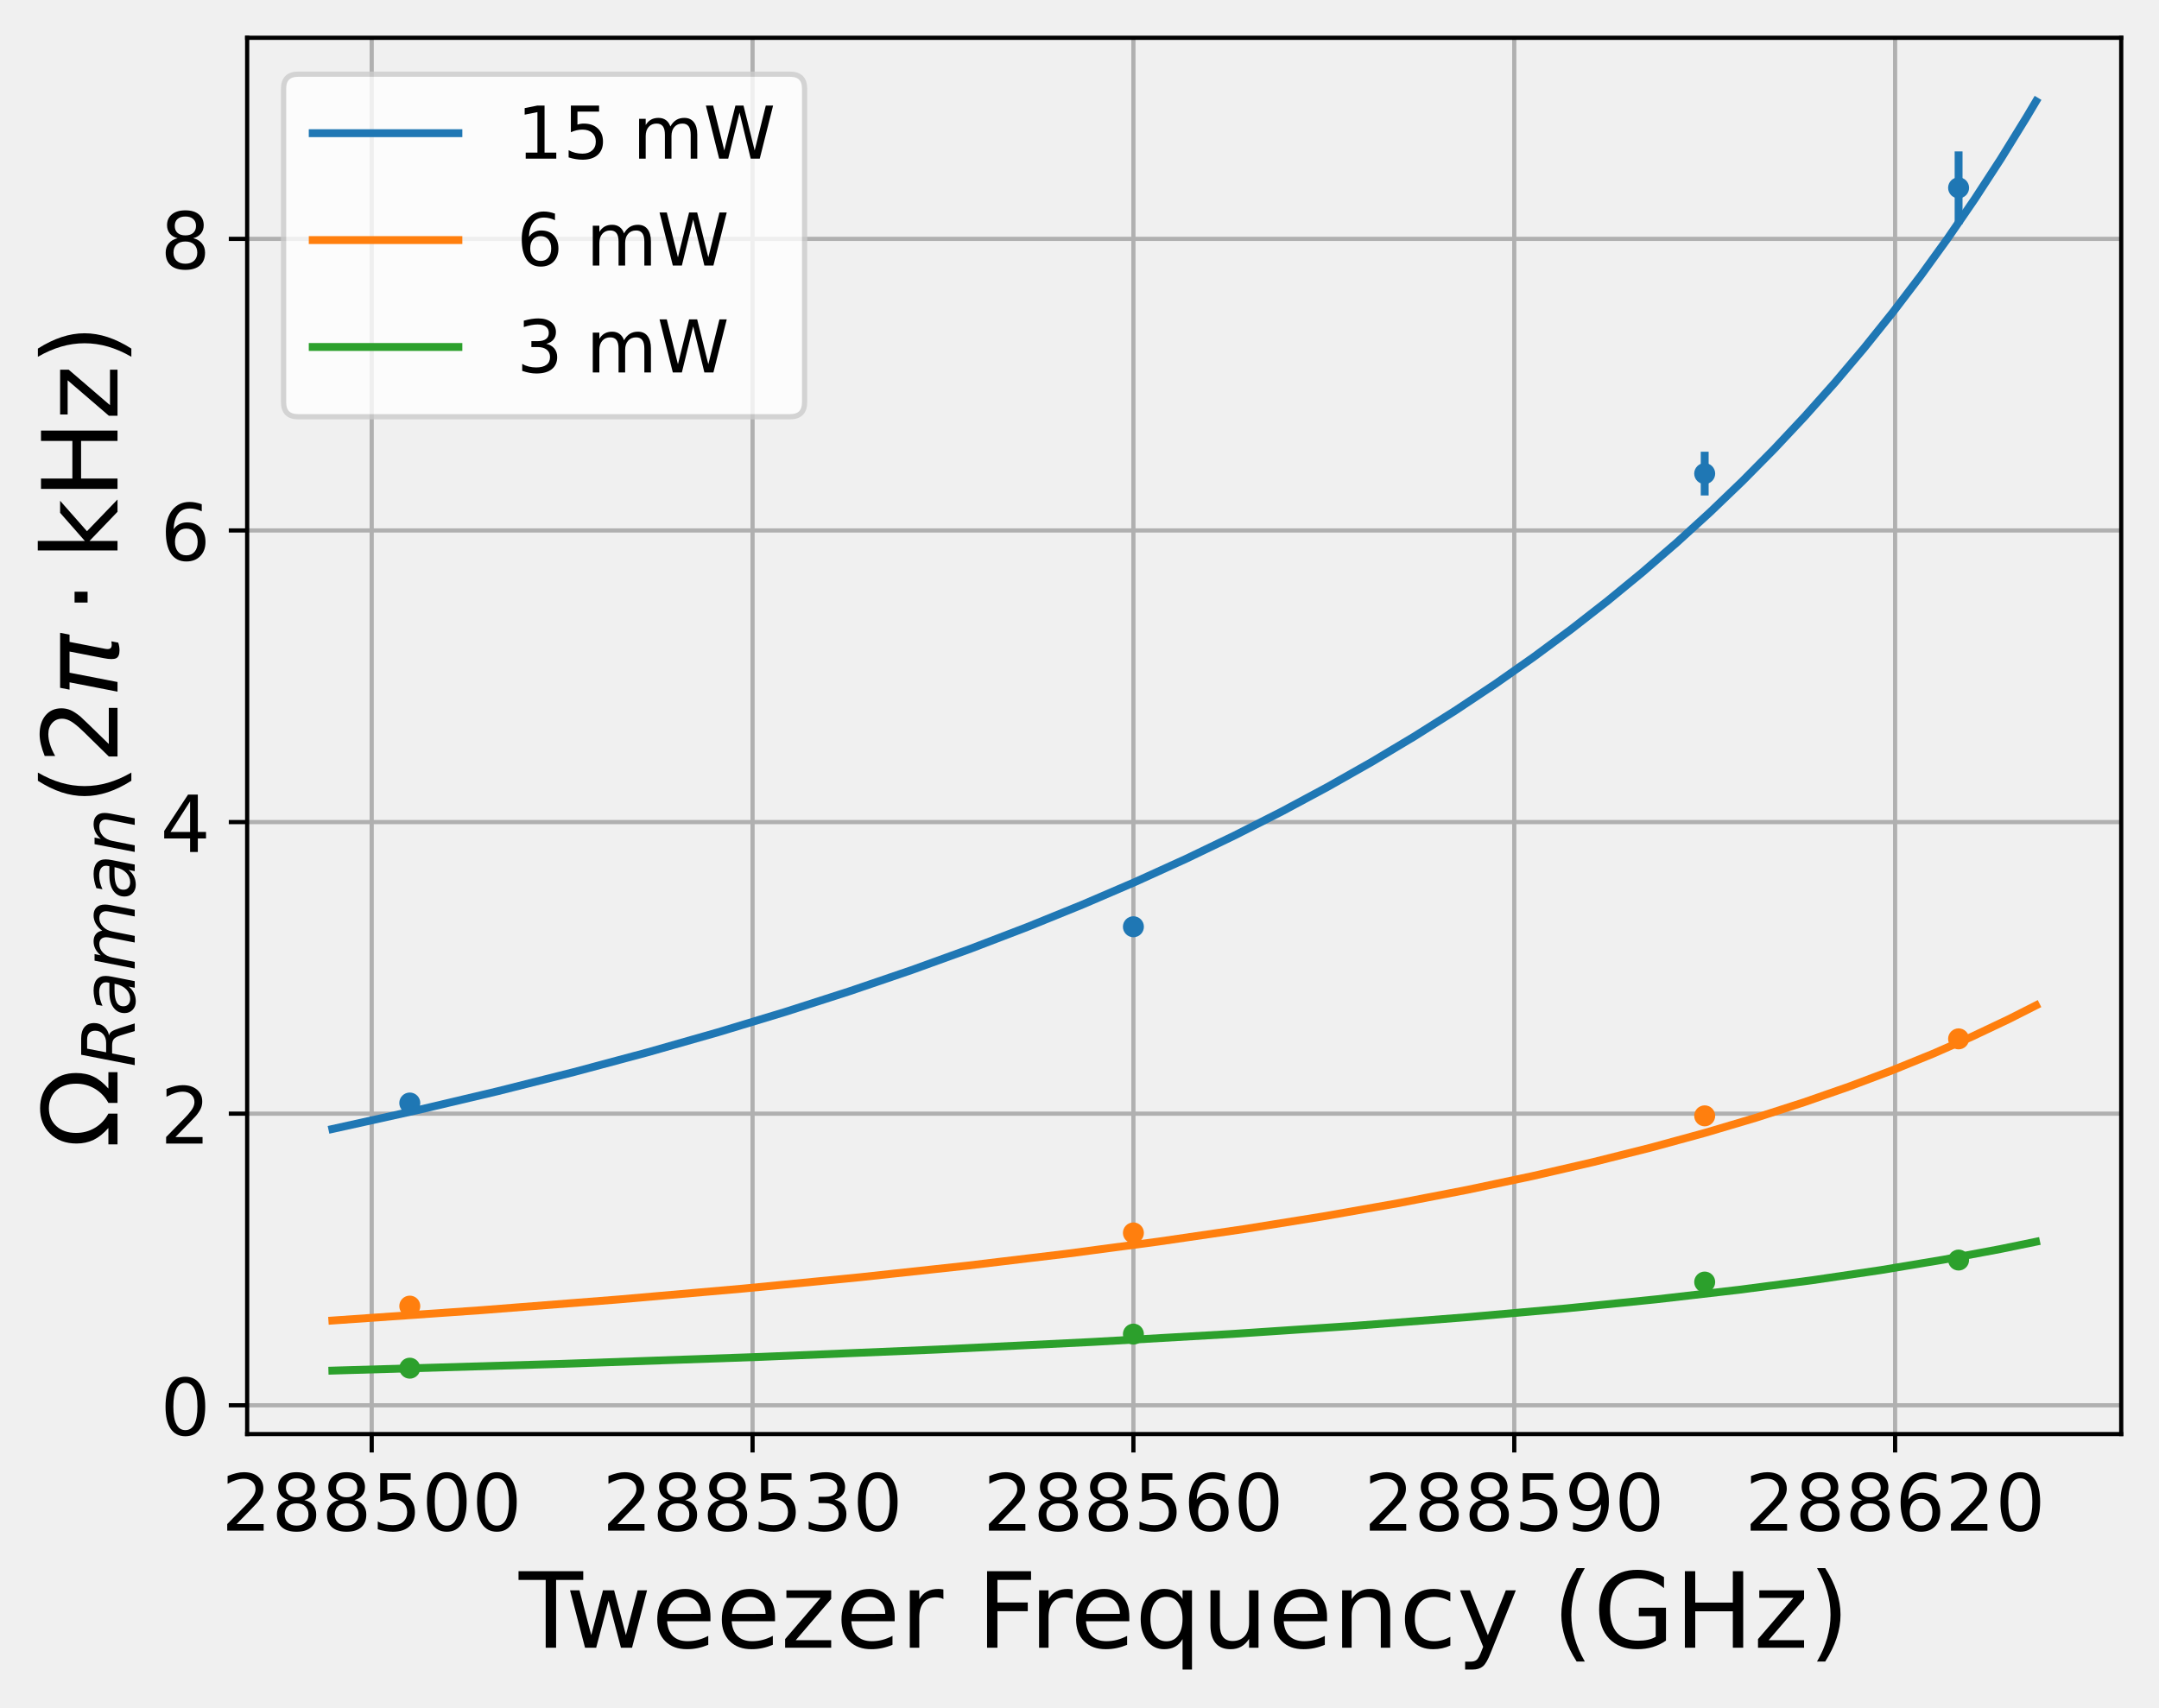
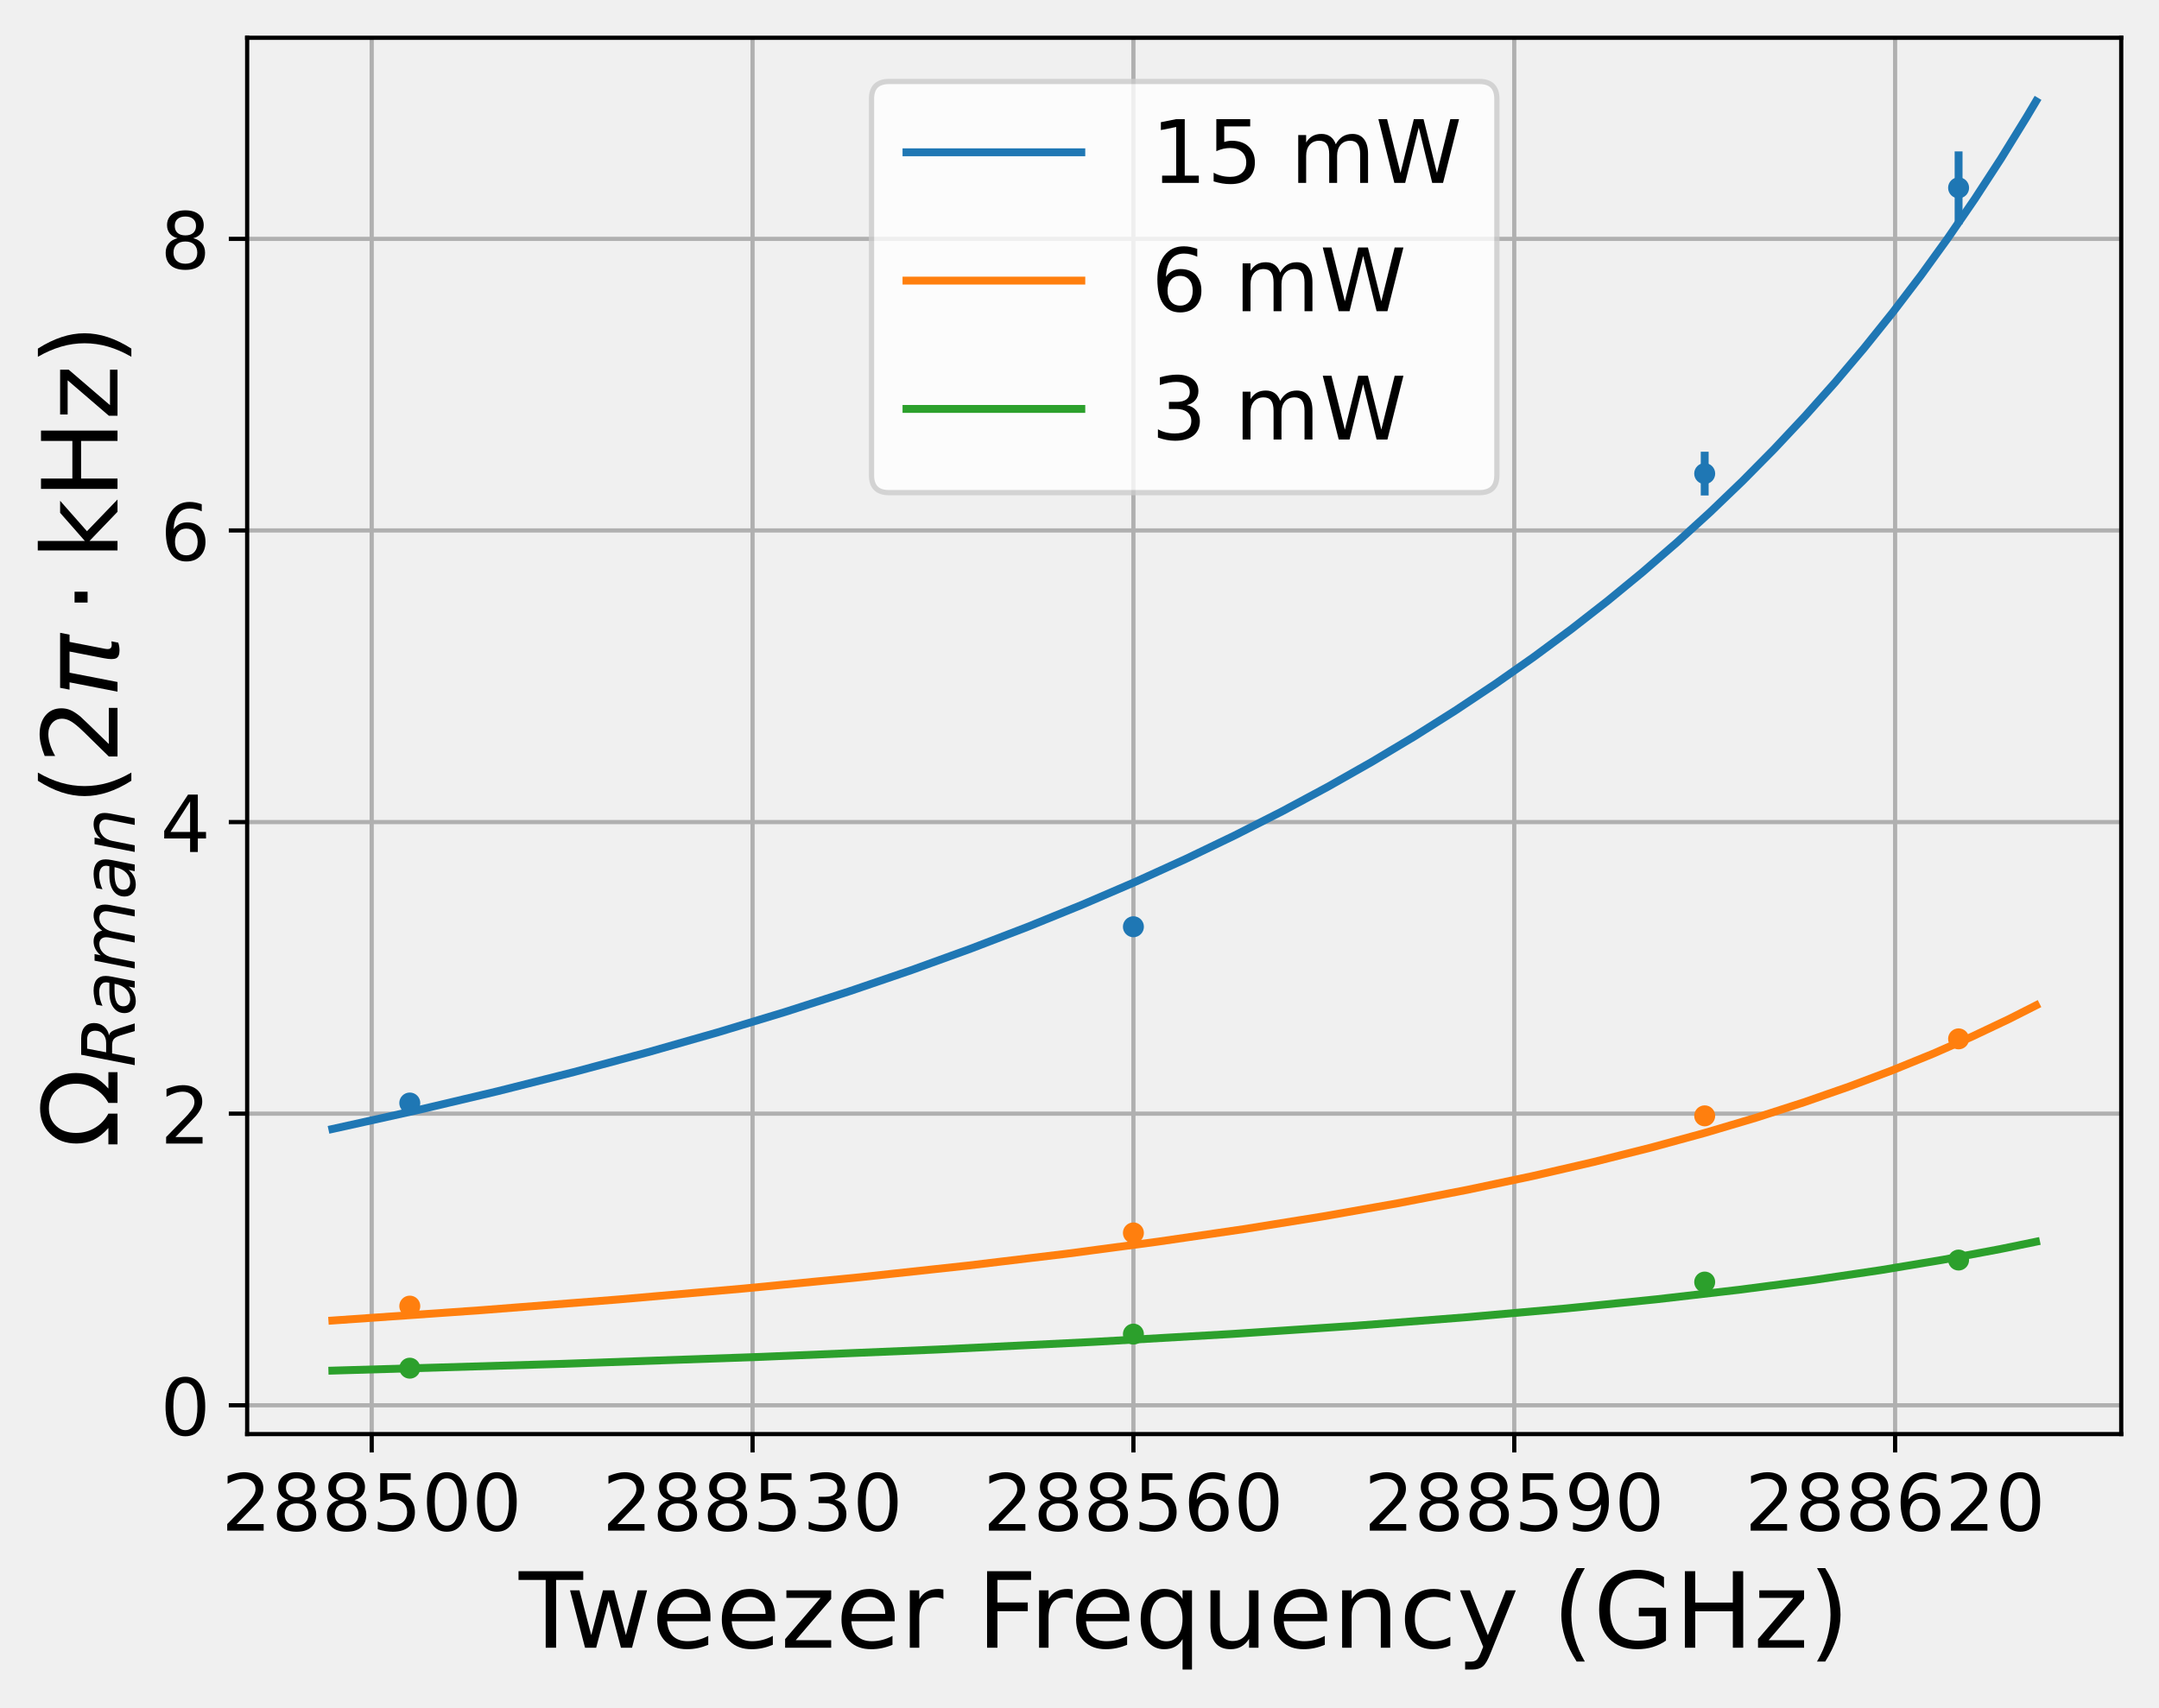
<svg xmlns="http://www.w3.org/2000/svg" xmlns:xlink="http://www.w3.org/1999/xlink" height="325.385pt" version="1.1" viewBox="0 0 411.42 325.385" width="411.42pt">
  <defs>
    <style type="text/css">*{stroke-linecap:butt;stroke-linejoin:round;}</style>
  </defs>
  <g id="figure_1">
    <g id="patch_1">
      <path d="M 0 325.385  L 411.42 325.385  L 411.42 0  L 0 0  z " style="fill:none;" />
    </g>
    <g id="axes_1">
      <g id="patch_2">
        <path d="M 47.1 273.312  L 404.22 273.312  L 404.22 7.2  L 47.1 7.2  z " style="fill:none;" />
      </g>
      <g id="matplotlib.axis_1">
        <g id="xtick_1">
          <g id="line2d_1">
            <path clip-path="url(#p3d3fa69e1e)" d="M 70.832 273.312  L 70.832 7.2  " style="fill:none;stroke:#b0b0b0;stroke-linecap:square;stroke-width:0.8;" />
          </g>
          <g id="line2d_2">
            <defs>
              <path d="M 0 0  L 0 3.5  " id="m005f0a59be" style="stroke:#000000;stroke-width:0.8;" />
            </defs>
            <g>
              <use style="stroke:#000000;stroke-width:0.8;" x="70.832" xlink:href="#m005f0a59be" y="273.312" />
            </g>
          </g>
          <g id="text_1">
            <g transform="translate(42.20095 291.7097)scale(0.15 -0.15)">
              <defs>
                <path d="M 19.188 8.297  L 53.609 8.297  L 53.609 0  L 7.328 0  L 7.328 8.297  Q 12.938 14.109 22.625 23.891  Q 32.328 33.688 34.812 36.531  Q 39.547 41.844 41.422 45.531  Q 43.312 49.219 43.312 52.781  Q 43.312 58.594 39.234 62.25  Q 35.156 65.922 28.609 65.922  Q 23.969 65.922 18.812 64.312  Q 13.672 62.703 7.812 59.422  L 7.812 69.391  Q 13.766 71.781 18.938 73  Q 24.125 74.219 28.422 74.219  Q 39.75 74.219 46.484 68.547  Q 53.219 62.891 53.219 53.422  Q 53.219 48.922 51.531 44.891  Q 49.859 40.875 45.406 35.406  Q 44.188 33.984 37.641 27.219  Q 31.109 20.453 19.188 8.297  z " id="DejaVuSans-50" />
                <path d="M 31.781 34.625  Q 24.75 34.625 20.719 30.859  Q 16.703 27.094 16.703 20.516  Q 16.703 13.922 20.719 10.156  Q 24.75 6.391 31.781 6.391  Q 38.812 6.391 42.859 10.172  Q 46.922 13.969 46.922 20.516  Q 46.922 27.094 42.891 30.859  Q 38.875 34.625 31.781 34.625  z M 21.922 38.812  Q 15.578 40.375 12.031 44.719  Q 8.5 49.078 8.5 55.328  Q 8.5 64.062 14.719 69.141  Q 20.953 74.219 31.781 74.219  Q 42.672 74.219 48.875 69.141  Q 55.078 64.062 55.078 55.328  Q 55.078 49.078 51.531 44.719  Q 48 40.375 41.703 38.812  Q 48.828 37.156 52.797 32.312  Q 56.781 27.484 56.781 20.516  Q 56.781 9.906 50.312 4.234  Q 43.844 -1.422 31.781 -1.422  Q 19.734 -1.422 13.25 4.234  Q 6.781 9.906 6.781 20.516  Q 6.781 27.484 10.781 32.312  Q 14.797 37.156 21.922 38.812  z M 18.312 54.391  Q 18.312 48.734 21.844 45.562  Q 25.391 42.391 31.781 42.391  Q 38.141 42.391 41.719 45.562  Q 45.312 48.734 45.312 54.391  Q 45.312 60.062 41.719 63.234  Q 38.141 66.406 31.781 66.406  Q 25.391 66.406 21.844 63.234  Q 18.312 60.062 18.312 54.391  z " id="DejaVuSans-56" />
                <path d="M 10.797 72.906  L 49.516 72.906  L 49.516 64.594  L 19.828 64.594  L 19.828 46.734  Q 21.969 47.469 24.109 47.828  Q 26.266 48.188 28.422 48.188  Q 40.625 48.188 47.75 41.5  Q 54.891 34.812 54.891 23.391  Q 54.891 11.625 47.562 5.094  Q 40.234 -1.422 26.906 -1.422  Q 22.312 -1.422 17.547 -0.641  Q 12.797 0.141 7.719 1.703  L 7.719 11.625  Q 12.109 9.234 16.797 8.062  Q 21.484 6.891 26.703 6.891  Q 35.156 6.891 40.078 11.328  Q 45.016 15.766 45.016 23.391  Q 45.016 31 40.078 35.438  Q 35.156 39.891 26.703 39.891  Q 22.75 39.891 18.812 39.016  Q 14.891 38.141 10.797 36.281  z " id="DejaVuSans-53" />
                <path d="M 31.781 66.406  Q 24.172 66.406 20.328 58.906  Q 16.5 51.422 16.5 36.375  Q 16.5 21.391 20.328 13.891  Q 24.172 6.391 31.781 6.391  Q 39.453 6.391 43.281 13.891  Q 47.125 21.391 47.125 36.375  Q 47.125 51.422 43.281 58.906  Q 39.453 66.406 31.781 66.406  z M 31.781 74.219  Q 44.047 74.219 50.516 64.516  Q 56.984 54.828 56.984 36.375  Q 56.984 17.969 50.516 8.266  Q 44.047 -1.422 31.781 -1.422  Q 19.531 -1.422 13.062 8.266  Q 6.594 17.969 6.594 36.375  Q 6.594 54.828 13.062 64.516  Q 19.531 74.219 31.781 74.219  z " id="DejaVuSans-48" />
              </defs>
              <use xlink:href="#DejaVuSans-50" />
              <use x="63.623" xlink:href="#DejaVuSans-56" />
              <use x="127.246" xlink:href="#DejaVuSans-56" />
              <use x="190.869" xlink:href="#DejaVuSans-53" />
              <use x="254.492" xlink:href="#DejaVuSans-48" />
              <use x="318.115" xlink:href="#DejaVuSans-48" />
            </g>
          </g>
        </g>
        <g id="xtick_2">
          <g id="line2d_3">
            <path clip-path="url(#p3d3fa69e1e)" d="M 143.408 273.312  L 143.408 7.2  " style="fill:none;stroke:#b0b0b0;stroke-linecap:square;stroke-width:0.8;" />
          </g>
          <g id="line2d_4">
            <g>
              <use style="stroke:#000000;stroke-width:0.8;" x="143.408" xlink:href="#m005f0a59be" y="273.312" />
            </g>
          </g>
          <g id="text_2">
            <g transform="translate(114.7765 291.7097)scale(0.15 -0.15)">
              <defs>
                <path d="M 40.578 39.312  Q 47.656 37.797 51.625 33  Q 55.609 28.219 55.609 21.188  Q 55.609 10.406 48.188 4.484  Q 40.766 -1.422 27.094 -1.422  Q 22.516 -1.422 17.656 -0.516  Q 12.797 0.391 7.625 2.203  L 7.625 11.719  Q 11.719 9.328 16.594 8.109  Q 21.484 6.891 26.812 6.891  Q 36.078 6.891 40.938 10.547  Q 45.797 14.203 45.797 21.188  Q 45.797 27.641 41.281 31.266  Q 36.766 34.906 28.719 34.906  L 20.219 34.906  L 20.219 43.016  L 29.109 43.016  Q 36.375 43.016 40.234 45.922  Q 44.094 48.828 44.094 54.297  Q 44.094 59.906 40.109 62.906  Q 36.141 65.922 28.719 65.922  Q 24.656 65.922 20.016 65.031  Q 15.375 64.156 9.812 62.312  L 9.812 71.094  Q 15.438 72.656 20.344 73.438  Q 25.25 74.219 29.594 74.219  Q 40.828 74.219 47.359 69.109  Q 53.906 64.016 53.906 55.328  Q 53.906 49.266 50.438 45.094  Q 46.969 40.922 40.578 39.312  z " id="DejaVuSans-51" />
              </defs>
              <use xlink:href="#DejaVuSans-50" />
              <use x="63.623" xlink:href="#DejaVuSans-56" />
              <use x="127.246" xlink:href="#DejaVuSans-56" />
              <use x="190.869" xlink:href="#DejaVuSans-53" />
              <use x="254.492" xlink:href="#DejaVuSans-51" />
              <use x="318.115" xlink:href="#DejaVuSans-48" />
            </g>
          </g>
        </g>
        <g id="xtick_3">
          <g id="line2d_5">
            <path clip-path="url(#p3d3fa69e1e)" d="M 215.983 273.312  L 215.983 7.2  " style="fill:none;stroke:#b0b0b0;stroke-linecap:square;stroke-width:0.8;" />
          </g>
          <g id="line2d_6">
            <g>
              <use style="stroke:#000000;stroke-width:0.8;" x="215.983" xlink:href="#m005f0a59be" y="273.312" />
            </g>
          </g>
          <g id="text_3">
            <g transform="translate(187.352 291.7097)scale(0.15 -0.15)">
              <defs>
                <path d="M 33.016 40.375  Q 26.375 40.375 22.484 35.828  Q 18.609 31.297 18.609 23.391  Q 18.609 15.531 22.484 10.953  Q 26.375 6.391 33.016 6.391  Q 39.656 6.391 43.531 10.953  Q 47.406 15.531 47.406 23.391  Q 47.406 31.297 43.531 35.828  Q 39.656 40.375 33.016 40.375  z M 52.594 71.297  L 52.594 62.312  Q 48.875 64.062 45.094 64.984  Q 41.312 65.922 37.594 65.922  Q 27.828 65.922 22.672 59.328  Q 17.531 52.734 16.797 39.406  Q 19.672 43.656 24.016 45.922  Q 28.375 48.188 33.594 48.188  Q 44.578 48.188 50.953 41.516  Q 57.328 34.859 57.328 23.391  Q 57.328 12.156 50.688 5.359  Q 44.047 -1.422 33.016 -1.422  Q 20.359 -1.422 13.672 8.266  Q 6.984 17.969 6.984 36.375  Q 6.984 53.656 15.188 63.938  Q 23.391 74.219 37.203 74.219  Q 40.922 74.219 44.703 73.484  Q 48.484 72.75 52.594 71.297  z " id="DejaVuSans-54" />
              </defs>
              <use xlink:href="#DejaVuSans-50" />
              <use x="63.623" xlink:href="#DejaVuSans-56" />
              <use x="127.246" xlink:href="#DejaVuSans-56" />
              <use x="190.869" xlink:href="#DejaVuSans-53" />
              <use x="254.492" xlink:href="#DejaVuSans-54" />
              <use x="318.115" xlink:href="#DejaVuSans-48" />
            </g>
          </g>
        </g>
        <g id="xtick_4">
          <g id="line2d_7">
            <path clip-path="url(#p3d3fa69e1e)" d="M 288.559 273.312  L 288.559 7.2  " style="fill:none;stroke:#b0b0b0;stroke-linecap:square;stroke-width:0.8;" />
          </g>
          <g id="line2d_8">
            <g>
              <use style="stroke:#000000;stroke-width:0.8;" x="288.559" xlink:href="#m005f0a59be" y="273.312" />
            </g>
          </g>
          <g id="text_4">
            <g transform="translate(259.9275 291.7097)scale(0.15 -0.15)">
              <defs>
                <path d="M 10.984 1.516  L 10.984 10.5  Q 14.703 8.734 18.5 7.812  Q 22.312 6.891 25.984 6.891  Q 35.75 6.891 40.891 13.453  Q 46.047 20.016 46.781 33.406  Q 43.953 29.203 39.594 26.953  Q 35.25 24.703 29.984 24.703  Q 19.047 24.703 12.672 31.312  Q 6.297 37.938 6.297 49.422  Q 6.297 60.641 12.938 67.422  Q 19.578 74.219 30.609 74.219  Q 43.266 74.219 49.922 64.516  Q 56.594 54.828 56.594 36.375  Q 56.594 19.141 48.406 8.859  Q 40.234 -1.422 26.422 -1.422  Q 22.703 -1.422 18.891 -0.688  Q 15.094 0.047 10.984 1.516  z M 30.609 32.422  Q 37.25 32.422 41.125 36.953  Q 45.016 41.5 45.016 49.422  Q 45.016 57.281 41.125 61.844  Q 37.25 66.406 30.609 66.406  Q 23.969 66.406 20.094 61.844  Q 16.219 57.281 16.219 49.422  Q 16.219 41.5 20.094 36.953  Q 23.969 32.422 30.609 32.422  z " id="DejaVuSans-57" />
              </defs>
              <use xlink:href="#DejaVuSans-50" />
              <use x="63.623" xlink:href="#DejaVuSans-56" />
              <use x="127.246" xlink:href="#DejaVuSans-56" />
              <use x="190.869" xlink:href="#DejaVuSans-53" />
              <use x="254.492" xlink:href="#DejaVuSans-57" />
              <use x="318.115" xlink:href="#DejaVuSans-48" />
            </g>
          </g>
        </g>
        <g id="xtick_5">
          <g id="line2d_9">
            <path clip-path="url(#p3d3fa69e1e)" d="M 361.134 273.312  L 361.134 7.2  " style="fill:none;stroke:#b0b0b0;stroke-linecap:square;stroke-width:0.8;" />
          </g>
          <g id="line2d_10">
            <g>
              <use style="stroke:#000000;stroke-width:0.8;" x="361.134" xlink:href="#m005f0a59be" y="273.312" />
            </g>
          </g>
          <g id="text_5">
            <g transform="translate(332.5031 291.7097)scale(0.15 -0.15)">
              <use xlink:href="#DejaVuSans-50" />
              <use x="63.623" xlink:href="#DejaVuSans-56" />
              <use x="127.246" xlink:href="#DejaVuSans-56" />
              <use x="190.869" xlink:href="#DejaVuSans-54" />
              <use x="254.492" xlink:href="#DejaVuSans-50" />
              <use x="318.115" xlink:href="#DejaVuSans-48" />
            </g>
          </g>
        </g>
        <g id="text_6">
          <g transform="translate(98.86938 314.0261)scale(0.2 -0.2)">
            <defs>
              <path d="M -0.297 72.906  L 61.375 72.906  L 61.375 64.594  L 35.5 64.594  L 35.5 0  L 25.594 0  L 25.594 64.594  L -0.297 64.594  z " id="DejaVuSans-84" />
              <path d="M 4.203 54.688  L 13.188 54.688  L 24.422 12.016  L 35.594 54.688  L 46.188 54.688  L 57.422 12.016  L 68.609 54.688  L 77.594 54.688  L 63.281 0  L 52.688 0  L 40.922 44.828  L 29.109 0  L 18.5 0  z " id="DejaVuSans-119" />
              <path d="M 56.203 29.594  L 56.203 25.203  L 14.891 25.203  Q 15.484 15.922 20.484 11.062  Q 25.484 6.203 34.422 6.203  Q 39.594 6.203 44.453 7.469  Q 49.312 8.734 54.109 11.281  L 54.109 2.781  Q 49.266 0.734 44.188 -0.344  Q 39.109 -1.422 33.891 -1.422  Q 20.797 -1.422 13.156 6.188  Q 5.516 13.812 5.516 26.812  Q 5.516 40.234 12.766 48.109  Q 20.016 56 32.328 56  Q 43.359 56 49.781 48.891  Q 56.203 41.797 56.203 29.594  z M 47.219 32.234  Q 47.125 39.594 43.094 43.984  Q 39.062 48.391 32.422 48.391  Q 24.906 48.391 20.391 44.141  Q 15.875 39.891 15.188 32.172  z " id="DejaVuSans-101" />
              <path d="M 5.516 54.688  L 48.188 54.688  L 48.188 46.484  L 14.406 7.172  L 48.188 7.172  L 48.188 0  L 4.297 0  L 4.297 8.203  L 38.094 47.516  L 5.516 47.516  z " id="DejaVuSans-122" />
              <path d="M 41.109 46.297  Q 39.594 47.172 37.812 47.578  Q 36.031 48 33.891 48  Q 26.266 48 22.188 43.047  Q 18.109 38.094 18.109 28.812  L 18.109 0  L 9.078 0  L 9.078 54.688  L 18.109 54.688  L 18.109 46.188  Q 20.953 51.172 25.484 53.578  Q 30.031 56 36.531 56  Q 37.453 56 38.578 55.875  Q 39.703 55.766 41.062 55.516  z " id="DejaVuSans-114" />
              <path id="DejaVuSans-32" />
              <path d="M 9.812 72.906  L 51.703 72.906  L 51.703 64.594  L 19.672 64.594  L 19.672 43.109  L 48.578 43.109  L 48.578 34.812  L 19.672 34.812  L 19.672 0  L 9.812 0  z " id="DejaVuSans-70" />
              <path d="M 14.797 27.297  Q 14.797 17.391 18.875 11.75  Q 22.953 6.109 30.078 6.109  Q 37.203 6.109 41.297 11.75  Q 45.406 17.391 45.406 27.297  Q 45.406 37.203 41.297 42.844  Q 37.203 48.484 30.078 48.484  Q 22.953 48.484 18.875 42.844  Q 14.797 37.203 14.797 27.297  z M 45.406 8.203  Q 42.578 3.328 38.25 0.953  Q 33.938 -1.422 27.875 -1.422  Q 17.969 -1.422 11.734 6.484  Q 5.516 14.406 5.516 27.297  Q 5.516 40.188 11.734 48.094  Q 17.969 56 27.875 56  Q 33.938 56 38.25 53.625  Q 42.578 51.266 45.406 46.391  L 45.406 54.688  L 54.391 54.688  L 54.391 -20.797  L 45.406 -20.797  z " id="DejaVuSans-113" />
              <path d="M 8.5 21.578  L 8.5 54.688  L 17.484 54.688  L 17.484 21.922  Q 17.484 14.156 20.5 10.266  Q 23.531 6.391 29.594 6.391  Q 36.859 6.391 41.078 11.031  Q 45.312 15.672 45.312 23.688  L 45.312 54.688  L 54.297 54.688  L 54.297 0  L 45.312 0  L 45.312 8.406  Q 42.047 3.422 37.719 1  Q 33.406 -1.422 27.688 -1.422  Q 18.266 -1.422 13.375 4.438  Q 8.5 10.297 8.5 21.578  z M 31.109 56  z " id="DejaVuSans-117" />
              <path d="M 54.891 33.016  L 54.891 0  L 45.906 0  L 45.906 32.719  Q 45.906 40.484 42.875 44.328  Q 39.844 48.188 33.797 48.188  Q 26.516 48.188 22.312 43.547  Q 18.109 38.922 18.109 30.906  L 18.109 0  L 9.078 0  L 9.078 54.688  L 18.109 54.688  L 18.109 46.188  Q 21.344 51.125 25.703 53.562  Q 30.078 56 35.797 56  Q 45.219 56 50.047 50.172  Q 54.891 44.344 54.891 33.016  z " id="DejaVuSans-110" />
              <path d="M 48.781 52.594  L 48.781 44.188  Q 44.969 46.297 41.141 47.344  Q 37.312 48.391 33.406 48.391  Q 24.656 48.391 19.812 42.844  Q 14.984 37.312 14.984 27.297  Q 14.984 17.281 19.812 11.734  Q 24.656 6.203 33.406 6.203  Q 37.312 6.203 41.141 7.25  Q 44.969 8.297 48.781 10.406  L 48.781 2.094  Q 45.016 0.344 40.984 -0.531  Q 36.969 -1.422 32.422 -1.422  Q 20.062 -1.422 12.781 6.344  Q 5.516 14.109 5.516 27.297  Q 5.516 40.672 12.859 48.328  Q 20.219 56 33.016 56  Q 37.156 56 41.109 55.141  Q 45.062 54.297 48.781 52.594  z " id="DejaVuSans-99" />
              <path d="M 32.172 -5.078  Q 28.375 -14.844 24.75 -17.812  Q 21.141 -20.797 15.094 -20.797  L 7.906 -20.797  L 7.906 -13.281  L 13.188 -13.281  Q 16.891 -13.281 18.938 -11.516  Q 21 -9.766 23.484 -3.219  L 25.094 0.875  L 2.984 54.688  L 12.5 54.688  L 29.594 11.922  L 46.688 54.688  L 56.203 54.688  z " id="DejaVuSans-121" />
              <path d="M 31 75.875  Q 24.469 64.656 21.281 53.656  Q 18.109 42.672 18.109 31.391  Q 18.109 20.125 21.312 9.062  Q 24.516 -2 31 -13.188  L 23.188 -13.188  Q 15.875 -1.703 12.234 9.375  Q 8.594 20.453 8.594 31.391  Q 8.594 42.281 12.203 53.312  Q 15.828 64.359 23.188 75.875  z " id="DejaVuSans-40" />
              <path d="M 59.516 10.406  L 59.516 29.984  L 43.406 29.984  L 43.406 38.094  L 69.281 38.094  L 69.281 6.781  Q 63.578 2.734 56.688 0.656  Q 49.812 -1.422 42 -1.422  Q 24.906 -1.422 15.25 8.562  Q 5.609 18.562 5.609 36.375  Q 5.609 54.25 15.25 64.234  Q 24.906 74.219 42 74.219  Q 49.125 74.219 55.547 72.453  Q 61.969 70.703 67.391 67.281  L 67.391 56.781  Q 61.922 61.422 55.766 63.766  Q 49.609 66.109 42.828 66.109  Q 29.438 66.109 22.719 58.641  Q 16.016 51.172 16.016 36.375  Q 16.016 21.625 22.719 14.156  Q 29.438 6.688 42.828 6.688  Q 48.047 6.688 52.141 7.594  Q 56.25 8.5 59.516 10.406  z " id="DejaVuSans-71" />
              <path d="M 9.812 72.906  L 19.672 72.906  L 19.672 43.016  L 55.516 43.016  L 55.516 72.906  L 65.375 72.906  L 65.375 0  L 55.516 0  L 55.516 34.719  L 19.672 34.719  L 19.672 0  L 9.812 0  z " id="DejaVuSans-72" />
              <path d="M 8.016 75.875  L 15.828 75.875  Q 23.141 64.359 26.781 53.312  Q 30.422 42.281 30.422 31.391  Q 30.422 20.453 26.781 9.375  Q 23.141 -1.703 15.828 -13.188  L 8.016 -13.188  Q 14.5 -2 17.703 9.062  Q 20.906 20.125 20.906 31.391  Q 20.906 42.672 17.703 53.656  Q 14.5 64.656 8.016 75.875  z " id="DejaVuSans-41" />
            </defs>
            <use xlink:href="#DejaVuSans-84" />
            <use x="44.584" xlink:href="#DejaVuSans-119" />
            <use x="126.371" xlink:href="#DejaVuSans-101" />
            <use x="187.895" xlink:href="#DejaVuSans-101" />
            <use x="249.418" xlink:href="#DejaVuSans-122" />
            <use x="301.908" xlink:href="#DejaVuSans-101" />
            <use x="363.432" xlink:href="#DejaVuSans-114" />
            <use x="404.545" xlink:href="#DejaVuSans-32" />
            <use x="436.332" xlink:href="#DejaVuSans-70" />
            <use x="486.602" xlink:href="#DejaVuSans-114" />
            <use x="525.465" xlink:href="#DejaVuSans-101" />
            <use x="586.988" xlink:href="#DejaVuSans-113" />
            <use x="650.465" xlink:href="#DejaVuSans-117" />
            <use x="713.844" xlink:href="#DejaVuSans-101" />
            <use x="775.367" xlink:href="#DejaVuSans-110" />
            <use x="838.746" xlink:href="#DejaVuSans-99" />
            <use x="893.727" xlink:href="#DejaVuSans-121" />
            <use x="952.906" xlink:href="#DejaVuSans-32" />
            <use x="984.693" xlink:href="#DejaVuSans-40" />
            <use x="1023.707" xlink:href="#DejaVuSans-71" />
            <use x="1101.197" xlink:href="#DejaVuSans-72" />
            <use x="1176.393" xlink:href="#DejaVuSans-122" />
            <use x="1228.883" xlink:href="#DejaVuSans-41" />
          </g>
        </g>
      </g>
      <g id="matplotlib.axis_2">
        <g id="ytick_1">
          <g id="line2d_11">
            <path clip-path="url(#p3d3fa69e1e)" d="M 47.1 267.819  L 404.22 267.819  " style="fill:none;stroke:#b0b0b0;stroke-linecap:square;stroke-width:0.8;" />
          </g>
          <g id="line2d_12">
            <defs>
              <path d="M 0 0  L -3.5 0  " id="mc3ce260a5b" style="stroke:#000000;stroke-width:0.8;" />
            </defs>
            <g>
              <use style="stroke:#000000;stroke-width:0.8;" x="47.1" xlink:href="#mc3ce260a5b" y="267.819" />
            </g>
          </g>
          <g id="text_7">
            <g transform="translate(30.55625 273.5175)scale(0.15 -0.15)">
              <use xlink:href="#DejaVuSans-48" />
            </g>
          </g>
        </g>
        <g id="ytick_2">
          <g id="line2d_13">
            <path clip-path="url(#p3d3fa69e1e)" d="M 47.1 212.244  L 404.22 212.244  " style="fill:none;stroke:#b0b0b0;stroke-linecap:square;stroke-width:0.8;" />
          </g>
          <g id="line2d_14">
            <g>
              <use style="stroke:#000000;stroke-width:0.8;" x="47.1" xlink:href="#mc3ce260a5b" y="212.244" />
            </g>
          </g>
          <g id="text_8">
            <g transform="translate(30.55625 217.9432)scale(0.15 -0.15)">
              <use xlink:href="#DejaVuSans-50" />
            </g>
          </g>
        </g>
        <g id="ytick_3">
          <g id="line2d_15">
            <path clip-path="url(#p3d3fa69e1e)" d="M 47.1 156.67  L 404.22 156.67  " style="fill:none;stroke:#b0b0b0;stroke-linecap:square;stroke-width:0.8;" />
          </g>
          <g id="line2d_16">
            <g>
              <use style="stroke:#000000;stroke-width:0.8;" x="47.1" xlink:href="#mc3ce260a5b" y="156.67" />
            </g>
          </g>
          <g id="text_9">
            <g transform="translate(30.55625 162.3688)scale(0.15 -0.15)">
              <defs>
                <path d="M 37.797 64.312  L 12.891 25.391  L 37.797 25.391  z M 35.203 72.906  L 47.609 72.906  L 47.609 25.391  L 58.016 25.391  L 58.016 17.188  L 47.609 17.188  L 47.609 0  L 37.797 0  L 37.797 17.188  L 4.891 17.188  L 4.891 26.703  z " id="DejaVuSans-52" />
              </defs>
              <use xlink:href="#DejaVuSans-52" />
            </g>
          </g>
        </g>
        <g id="ytick_4">
          <g id="line2d_17">
            <path clip-path="url(#p3d3fa69e1e)" d="M 47.1 101.096  L 404.22 101.096  " style="fill:none;stroke:#b0b0b0;stroke-linecap:square;stroke-width:0.8;" />
          </g>
          <g id="line2d_18">
            <g>
              <use style="stroke:#000000;stroke-width:0.8;" x="47.1" xlink:href="#mc3ce260a5b" y="101.096" />
            </g>
          </g>
          <g id="text_10">
            <g transform="translate(30.55625 106.7945)scale(0.15 -0.15)">
              <use xlink:href="#DejaVuSans-54" />
            </g>
          </g>
        </g>
        <g id="ytick_5">
          <g id="line2d_19">
            <path clip-path="url(#p3d3fa69e1e)" d="M 47.1 45.521  L 404.22 45.521  " style="fill:none;stroke:#b0b0b0;stroke-linecap:square;stroke-width:0.8;" />
          </g>
          <g id="line2d_20">
            <g>
              <use style="stroke:#000000;stroke-width:0.8;" x="47.1" xlink:href="#mc3ce260a5b" y="45.521" />
            </g>
          </g>
          <g id="text_11">
            <g transform="translate(30.55625 51.22024)scale(0.15 -0.15)">
              <use xlink:href="#DejaVuSans-56" />
            </g>
          </g>
        </g>
        <g id="text_12">
          <g transform="translate(22.39688 218.856)rotate(-90)scale(0.2 -0.2)">
            <defs>
              <path d="M 72.609 8.688  L 72.609 0  L 43.312 0  L 43.312 8.688  Q 51.953 13.422 56.781 21.531  Q 61.625 29.641 61.625 39.5  Q 61.625 51.219 55.172 58.297  Q 48.734 65.375 38.188 65.375  Q 27.641 65.375 21.172 58.266  Q 14.703 51.172 14.703 39.5  Q 14.703 29.641 19.531 21.531  Q 24.422 13.422 33.109 8.688  L 33.109 0  L 3.812 0  L 3.812 8.688  L 19.391 8.688  Q 11.672 15.484 8.109 22.75  Q 4.594 30.031 4.594 39.016  Q 4.594 54.547 13.969 64.156  Q 23.297 73.781 38.188 73.781  Q 52.984 73.781 62.406 64.156  Q 71.781 54.594 71.781 39.5  Q 71.781 30.031 68.312 22.797  Q 64.844 15.578 56.984 8.688  z " id="DejaVuSans-937" />
              <path d="M 25.203 64.797  L 20.219 38.922  L 32.906 38.922  Q 40.375 38.922 44.984 43.047  Q 49.609 47.172 49.609 53.812  Q 49.609 59.125 46.5 61.953  Q 43.406 64.797 37.594 64.797  z M 43.312 35.016  Q 46.438 34.281 48.516 31.391  Q 50.594 28.516 53.328 19.922  L 59.516 0  L 49.125 0  L 43.406 18.703  Q 41.219 25.922 38.328 28.359  Q 35.453 30.812 29.5 30.812  L 18.609 30.812  L 12.594 0  L 2.688 0  L 16.891 72.906  L 39.109 72.906  Q 49.219 72.906 54.609 68.328  Q 60.016 63.766 60.016 55.172  Q 60.016 47.562 55.422 41.984  Q 50.828 36.422 43.312 35.016  z " id="DejaVuSans-Oblique-82" />
              <path d="M 53.719 31.203  L 47.609 0  L 38.625 0  L 40.281 8.297  Q 36.328 3.422 31.266 1  Q 26.219 -1.422 20.016 -1.422  Q 13.031 -1.422 8.562 2.844  Q 4.109 7.125 4.109 13.812  Q 4.109 23.391 11.75 28.953  Q 19.391 34.516 32.812 34.516  L 45.312 34.516  L 45.797 36.922  Q 45.906 37.312 45.953 37.766  Q 46 38.234 46 39.203  Q 46 43.562 42.453 45.969  Q 38.922 48.391 32.516 48.391  Q 28.125 48.391 23.5 47.266  Q 18.891 46.141 14.016 43.891  L 15.578 52.203  Q 20.656 54.109 25.516 55.047  Q 30.375 56 34.906 56  Q 44.578 56 49.625 51.797  Q 54.688 47.609 54.688 39.594  Q 54.688 37.984 54.438 35.812  Q 54.203 33.641 53.719 31.203  z M 44 27.484  L 35.016 27.484  Q 23.969 27.484 18.672 24.531  Q 13.375 21.578 13.375 15.375  Q 13.375 11.078 16.078 8.641  Q 18.797 6.203 23.578 6.203  Q 30.906 6.203 36.375 11.453  Q 41.844 16.703 43.609 25.484  z " id="DejaVuSans-Oblique-97" />
              <path d="M 89.797 33.016  L 83.406 0  L 74.422 0  L 80.719 32.719  Q 81.109 34.812 81.297 36.328  Q 81.5 37.844 81.5 38.922  Q 81.5 43.312 79.047 45.75  Q 76.609 48.188 72.219 48.188  Q 65.672 48.188 60.547 43.281  Q 55.422 38.375 53.906 30.516  L 47.906 0  L 38.922 0  L 45.312 32.719  Q 45.703 34.516 45.891 36.047  Q 46.094 37.594 46.094 38.812  Q 46.094 43.266 43.656 45.719  Q 41.219 48.188 36.922 48.188  Q 30.281 48.188 25.141 43.281  Q 20.016 38.375 18.5 30.516  L 12.5 0  L 3.516 0  L 14.203 54.688  L 23.188 54.688  L 21.484 46.188  Q 25.141 50.984 30.047 53.484  Q 34.969 56 40.578 56  Q 46.531 56 50.359 52.875  Q 54.203 49.75 54.984 44.188  Q 59.078 49.953 64.469 52.969  Q 69.875 56 75.875 56  Q 82.906 56 86.734 51.953  Q 90.578 47.906 90.578 40.484  Q 90.578 38.875 90.375 36.938  Q 90.188 35.016 89.797 33.016  z " id="DejaVuSans-Oblique-109" />
              <path d="M 55.719 33.016  L 49.312 0  L 40.281 0  L 46.688 32.672  Q 47.125 34.969 47.359 36.719  Q 47.609 38.484 47.609 39.5  Q 47.609 43.609 45.016 45.891  Q 42.438 48.188 37.797 48.188  Q 30.562 48.188 25.344 43.375  Q 20.125 38.578 18.5 30.328  L 12.5 0  L 3.516 0  L 14.109 54.688  L 23.094 54.688  L 21.297 46.094  Q 25.047 50.828 30.312 53.406  Q 35.594 56 41.406 56  Q 48.641 56 52.609 52.094  Q 56.594 48.188 56.594 41.109  Q 56.594 39.359 56.375 37.359  Q 56.156 35.359 55.719 33.016  z " id="DejaVuSans-Oblique-110" />
              <path d="M 9.125 54.688  L 61.531 54.688  L 59.766 45.703  L 52.875 45.703  L 46.344 12.109  Q 45.656 8.594 46.578 7.031  Q 47.469 5.516 50.141 5.516  Q 50.875 5.516 51.953 5.672  Q 53.078 5.766 53.422 5.812  L 52.156 -0.688  Q 50.344 -1.312 48.484 -1.609  Q 46.578 -1.906 44.781 -1.906  Q 38.922 -1.906 37.312 1.266  Q 35.688 4.5 37.359 13.094  L 43.703 45.703  L 23.531 45.703  L 14.656 0  L 5.469 0  L 14.359 45.703  L 7.375 45.703  z " id="DejaVuSans-Oblique-960" />
              <path d="M 10.688 40.922  L 21 40.922  L 21 28.516  L 10.688 28.516  z " id="DejaVuSans-8901" />
              <path d="M 9.078 75.984  L 18.109 75.984  L 18.109 31.109  L 44.922 54.688  L 56.391 54.688  L 27.391 29.109  L 57.625 0  L 45.906 0  L 18.109 26.703  L 18.109 0  L 9.078 0  z " id="DejaVuSans-107" />
            </defs>
            <use transform="translate(0 0.015625)" xlink:href="#DejaVuSans-937" />
            <use transform="translate(77.37305 -16.39062)scale(0.7)" xlink:href="#DejaVuSans-Oblique-82" />
            <use transform="translate(126.0107 -16.39062)scale(0.7)" xlink:href="#DejaVuSans-Oblique-97" />
            <use transform="translate(168.9062 -16.39062)scale(0.7)" xlink:href="#DejaVuSans-Oblique-109" />
            <use transform="translate(237.0947 -16.39062)scale(0.7)" xlink:href="#DejaVuSans-Oblique-97" />
            <use transform="translate(279.9902 -16.39062)scale(0.7)" xlink:href="#DejaVuSans-Oblique-110" />
            <use transform="translate(327.0898 0.015625)" xlink:href="#DejaVuSans-40" />
            <use transform="translate(366.1035 0.015625)" xlink:href="#DejaVuSans-50" />
            <use transform="translate(429.7266 0.015625)" xlink:href="#DejaVuSans-Oblique-960" />
            <use transform="translate(509.4141 0.015625)" xlink:href="#DejaVuSans-8901" />
            <use transform="translate(560.6836 0.015625)" xlink:href="#DejaVuSans-107" />
            <use transform="translate(618.5938 0.015625)" xlink:href="#DejaVuSans-72" />
            <use transform="translate(693.7891 0.015625)" xlink:href="#DejaVuSans-122" />
            <use transform="translate(746.2793 0.015625)" xlink:href="#DejaVuSans-41" />
          </g>
        </g>
      </g>
      <g id="LineCollection_1">
        <path clip-path="url(#p3d3fa69e1e)" d="M 215.983 177.788  L 215.983 175.454  " style="fill:none;stroke:#1f77b4;stroke-width:1.5;" />
        <path clip-path="url(#p3d3fa69e1e)" d="M 78.09 211.633  L 78.09 208.799  " style="fill:none;stroke:#1f77b4;stroke-width:1.5;" />
        <path clip-path="url(#p3d3fa69e1e)" d="M 324.847 94.427  L 324.847 86.091  " style="fill:none;stroke:#1f77b4;stroke-width:1.5;" />
        <path clip-path="url(#p3d3fa69e1e)" d="M 373.23 42.743  L 373.23 28.849  " style="fill:none;stroke:#1f77b4;stroke-width:1.5;" />
      </g>
      <g id="LineCollection_2">
        <path clip-path="url(#p3d3fa69e1e)" d="M 215.983 235.891  L 215.983 234.057  " style="fill:none;stroke:#ff7f0e;stroke-width:1.5;" />
        <path clip-path="url(#p3d3fa69e1e)" d="M 78.09 249.535  L 78.09 248.312  " style="fill:none;stroke:#ff7f0e;stroke-width:1.5;" />
        <path clip-path="url(#p3d3fa69e1e)" d="M 324.847 213.856  L 324.847 211.466  " style="fill:none;stroke:#ff7f0e;stroke-width:1.5;" />
        <path clip-path="url(#p3d3fa69e1e)" d="M 373.23 198.99  L 373.23 196.989  " style="fill:none;stroke:#ff7f0e;stroke-width:1.5;" />
      </g>
      <g id="LineCollection_3">
        <path clip-path="url(#p3d3fa69e1e)" d="M 215.983 254.675  L 215.983 253.842  " style="fill:none;stroke:#2ca02c;stroke-width:1.5;" />
        <path clip-path="url(#p3d3fa69e1e)" d="M 78.09 260.964  L 78.09 260.536  " style="fill:none;stroke:#2ca02c;stroke-width:1.5;" />
        <path clip-path="url(#p3d3fa69e1e)" d="M 324.847 245.506  L 324.847 243.171  " style="fill:none;stroke:#2ca02c;stroke-width:1.5;" />
        <path clip-path="url(#p3d3fa69e1e)" d="M 373.23 240.948  L 373.23 239.337  " style="fill:none;stroke:#2ca02c;stroke-width:1.5;" />
      </g>
      <g id="line2d_21">
        <path clip-path="url(#p3d3fa69e1e)" d="M 63.333 215.17  L 79.405 211.613  L 94.73 207.995  L 109.373 204.313  L 123.367 200.566  L 136.777 196.746  L 149.602 192.864  L 161.875 188.918  L 173.661 184.897  L 184.96 180.809  L 195.837 176.639  L 206.292 172.393  L 216.325 168.08  L 226.001 163.681  L 235.319 159.2  L 244.313 154.631  L 252.982 149.978  L 261.359 145.232  L 269.477 140.377  L 277.301 135.439  L 284.899 130.383  L 292.237 125.233  L 299.38 119.949  L 306.296 114.557  L 313.017 109.035  L 319.543 103.386  L 325.875 97.613  L 332.044 91.689  L 338.05 85.613  L 343.927 79.351  L 349.642 72.938  L 355.226 66.335  L 360.681 59.541  L 366.006 52.552  L 371.201 45.367  L 376.299 37.936  L 381.266 30.301  L 386.137 22.408  L 387.987 19.296  L 387.987 19.296  " style="fill:none;stroke:#1f77b4;stroke-linecap:square;stroke-width:1.5;" />
      </g>
      <g id="line2d_22">
        <path clip-path="url(#p3d3fa69e1e)" d="M 63.333 251.673  L 91.71 249.697  L 117.75 247.665  L 141.712 245.574  L 163.791 243.428  L 184.214 241.221  L 203.11 238.96  L 220.644 236.64  L 236.943 234.262  L 252.138 231.824  L 266.327 229.325  L 279.574 226.768  L 292.01 224.144  L 303.666 221.458  L 314.608 218.712  L 324.901 215.902  L 334.609 213.023  L 343.765 210.078  L 352.434 207.057  L 360.616 203.974  L 368.376 200.814  L 375.747 197.575  L 382.76 194.253  L 387.987 191.607  L 387.987 191.607  " style="fill:none;stroke:#ff7f0e;stroke-linecap:square;stroke-width:1.5;" />
      </g>
      <g id="line2d_23">
        <path clip-path="url(#p3d3fa69e1e)" d="M 63.333 261.216  L 106.938 259.933  L 145.089 258.593  L 178.662 257.196  L 208.338 255.744  L 234.735 254.233  L 258.307 252.666  L 279.444 251.042  L 298.471 249.361  L 315.679 247.621  L 331.297 245.822  L 345.486 243.968  L 358.441 242.054  L 370.292 240.082  L 381.169 238.051  L 387.987 236.652  L 387.987 236.652  " style="fill:none;stroke:#2ca02c;stroke-linecap:square;stroke-width:1.5;" />
      </g>
      <g id="line2d_24">
        <defs>
          <path d="M 0 1.5  C 0.398 1.5 0.779 1.342 1.061 1.061  C 1.342 0.779 1.5 0.398 1.5 0  C 1.5 -0.398 1.342 -0.779 1.061 -1.061  C 0.779 -1.342 0.398 -1.5 0 -1.5  C -0.398 -1.5 -0.779 -1.342 -1.061 -1.061  C -1.342 -0.779 -1.5 -0.398 -1.5 0  C -1.5 0.398 -1.342 0.779 -1.061 1.061  C -0.779 1.342 -0.398 1.5 0 1.5  z " id="mb8bc26594a" style="stroke:#1f77b4;" />
        </defs>
        <g clip-path="url(#p3d3fa69e1e)">
          <use style="fill:#1f77b4;stroke:#1f77b4;" x="215.983" xlink:href="#mb8bc26594a" y="176.621" />
          <use style="fill:#1f77b4;stroke:#1f77b4;" x="78.09" xlink:href="#mb8bc26594a" y="210.216" />
          <use style="fill:#1f77b4;stroke:#1f77b4;" x="324.847" xlink:href="#mb8bc26594a" y="90.259" />
          <use style="fill:#1f77b4;stroke:#1f77b4;" x="373.23" xlink:href="#mb8bc26594a" y="35.796" />
        </g>
      </g>
      <g id="line2d_25">
        <defs>
          <path d="M 0 1.5  C 0.398 1.5 0.779 1.342 1.061 1.061  C 1.342 0.779 1.5 0.398 1.5 0  C 1.5 -0.398 1.342 -0.779 1.061 -1.061  C 0.779 -1.342 0.398 -1.5 0 -1.5  C -0.398 -1.5 -0.779 -1.342 -1.061 -1.061  C -1.342 -0.779 -1.5 -0.398 -1.5 0  C -1.5 0.398 -1.342 0.779 -1.061 1.061  C -0.779 1.342 -0.398 1.5 0 1.5  z " id="m3e2fb6b177" style="stroke:#ff7f0e;" />
        </defs>
        <g clip-path="url(#p3d3fa69e1e)">
          <use style="fill:#ff7f0e;stroke:#ff7f0e;" x="215.983" xlink:href="#m3e2fb6b177" y="234.974" />
          <use style="fill:#ff7f0e;stroke:#ff7f0e;" x="78.09" xlink:href="#m3e2fb6b177" y="248.923" />
          <use style="fill:#ff7f0e;stroke:#ff7f0e;" x="324.847" xlink:href="#m3e2fb6b177" y="212.661" />
          <use style="fill:#ff7f0e;stroke:#ff7f0e;" x="373.23" xlink:href="#m3e2fb6b177" y="197.99" />
        </g>
      </g>
      <g id="line2d_26">
        <defs>
          <path d="M 0 1.5  C 0.398 1.5 0.779 1.342 1.061 1.061  C 1.342 0.779 1.5 0.398 1.5 0  C 1.5 -0.398 1.342 -0.779 1.061 -1.061  C 0.779 -1.342 0.398 -1.5 0 -1.5  C -0.398 -1.5 -0.779 -1.342 -1.061 -1.061  C -1.342 -0.779 -1.5 -0.398 -1.5 0  C -1.5 0.398 -1.342 0.779 -1.061 1.061  C -0.779 1.342 -0.398 1.5 0 1.5  z " id="m92edfcde95" style="stroke:#2ca02c;" />
        </defs>
        <g clip-path="url(#p3d3fa69e1e)">
          <use style="fill:#2ca02c;stroke:#2ca02c;" x="215.983" xlink:href="#m92edfcde95" y="254.258" />
          <use style="fill:#2ca02c;stroke:#2ca02c;" x="78.09" xlink:href="#m92edfcde95" y="260.75" />
          <use style="fill:#2ca02c;stroke:#2ca02c;" x="324.847" xlink:href="#m92edfcde95" y="244.338" />
          <use style="fill:#2ca02c;stroke:#2ca02c;" x="373.23" xlink:href="#m92edfcde95" y="240.143" />
        </g>
      </g>
      <g id="patch_3">
        <path d="M 47.1 273.312  L 47.1 7.2  " style="fill:none;stroke:#000000;stroke-linecap:square;stroke-linejoin:miter;stroke-width:0.8;" />
      </g>
      <g id="patch_4">
        <path d="M 404.22 273.312  L 404.22 7.2  " style="fill:none;stroke:#000000;stroke-linecap:square;stroke-linejoin:miter;stroke-width:0.8;" />
      </g>
      <g id="patch_5">
        <path d="M 47.1 273.312  L 404.22 273.312  " style="fill:none;stroke:#000000;stroke-linecap:square;stroke-linejoin:miter;stroke-width:0.8;" />
      </g>
      <g id="patch_6">
        <path d="M 47.1 7.2  L 404.22 7.2  " style="fill:none;stroke:#000000;stroke-linecap:square;stroke-linejoin:miter;stroke-width:0.8;" />
      </g>
      <g id="legend_1">
        <g id="patch_7">
-           <path d="M 56.816 79.424  L 150.549 79.424  Q 153.325 79.424 153.325 76.648  L 153.325 16.916  Q 153.325 14.14 150.549 14.14  L 56.816 14.14  Q 54.04 14.14 54.04 16.916  L 54.04 76.648  Q 54.04 79.424 56.816 79.424  z " style="fill:#ffffff;opacity:0.8;stroke:#cccccc;stroke-linejoin:miter;" />
+           <path d="M 169.406 93.889  L 281.914 93.889  Q 285.246 93.889 285.246 90.557  L 285.246 18.862  Q 285.246 15.53 281.914 15.53  L 169.406 15.53  Q 166.074 15.53 166.074 18.862  L 166.074 90.557  Q 166.074 93.889 169.406 93.889  z " style="fill:#ffffff;opacity:0.8;stroke:#cccccc;stroke-linejoin:miter;" />
        </g>
        <g id="line2d_27">
-           <path d="M 59.592 25.381  L 87.352 25.381  " style="fill:none;stroke:#1f77b4;stroke-linecap:square;stroke-width:1.5;" />
+           <path d="M 172.738 29.022  L 206.058 29.022  " style="fill:none;stroke:#1f77b4;stroke-linecap:square;stroke-width:1.5;" />
        </g>
        <g id="line2d_28" />
        <g id="text_13">
-           <g transform="translate(98.456 30.23863)scale(0.1388 -0.1388)">
+           <g transform="translate(219.3865 34.853)scale(0.1666 -0.1666)">
            <defs>
              <path d="M 12.406 8.297  L 28.516 8.297  L 28.516 63.922  L 10.984 60.406  L 10.984 69.391  L 28.422 72.906  L 38.281 72.906  L 38.281 8.297  L 54.391 8.297  L 54.391 0  L 12.406 0  z " id="DejaVuSans-49" />
              <path d="M 52 44.188  Q 55.375 50.25 60.062 53.125  Q 64.75 56 71.094 56  Q 79.641 56 84.281 50.016  Q 88.922 44.047 88.922 33.016  L 88.922 0  L 79.891 0  L 79.891 32.719  Q 79.891 40.578 77.094 44.375  Q 74.312 48.188 68.609 48.188  Q 61.625 48.188 57.562 43.547  Q 53.516 38.922 53.516 30.906  L 53.516 0  L 44.484 0  L 44.484 32.719  Q 44.484 40.625 41.703 44.406  Q 38.922 48.188 33.109 48.188  Q 26.219 48.188 22.156 43.531  Q 18.109 38.875 18.109 30.906  L 18.109 0  L 9.078 0  L 9.078 54.688  L 18.109 54.688  L 18.109 46.188  Q 21.188 51.219 25.484 53.609  Q 29.781 56 35.688 56  Q 41.656 56 45.828 52.969  Q 50 49.953 52 44.188  z " id="DejaVuSans-109" />
              <path d="M 3.328 72.906  L 13.281 72.906  L 28.609 11.281  L 43.891 72.906  L 54.984 72.906  L 70.312 11.281  L 85.594 72.906  L 95.609 72.906  L 77.297 0  L 64.891 0  L 49.516 63.281  L 33.984 0  L 21.578 0  z " id="DejaVuSans-87" />
            </defs>
            <use xlink:href="#DejaVuSans-49" />
            <use x="63.623" xlink:href="#DejaVuSans-53" />
            <use x="127.246" xlink:href="#DejaVuSans-32" />
            <use x="159.033" xlink:href="#DejaVuSans-109" />
            <use x="256.445" xlink:href="#DejaVuSans-87" />
          </g>
        </g>
        <g id="line2d_29">
-           <path d="M 59.592 45.754  L 87.352 45.754  " style="fill:none;stroke:#ff7f0e;stroke-linecap:square;stroke-width:1.5;" />
+           <path d="M 172.738 53.476  L 206.058 53.476  " style="fill:none;stroke:#ff7f0e;stroke-linecap:square;stroke-width:1.5;" />
        </g>
        <g id="line2d_30" />
        <g id="text_14">
-           <g transform="translate(98.456 50.61187)scale(0.1388 -0.1388)">
+           <g transform="translate(219.3865 59.30675)scale(0.1666 -0.1666)">
            <use xlink:href="#DejaVuSans-54" />
            <use x="63.623" xlink:href="#DejaVuSans-32" />
            <use x="95.41" xlink:href="#DejaVuSans-109" />
            <use x="192.822" xlink:href="#DejaVuSans-87" />
          </g>
        </g>
        <g id="line2d_31">
-           <path d="M 59.592 66.127  L 87.352 66.127  " style="fill:none;stroke:#2ca02c;stroke-linecap:square;stroke-width:1.5;" />
+           <path d="M 172.738 77.93  L 206.058 77.93  " style="fill:none;stroke:#2ca02c;stroke-linecap:square;stroke-width:1.5;" />
        </g>
        <g id="line2d_32" />
        <g id="text_15">
-           <g transform="translate(98.456 70.98511)scale(0.1388 -0.1388)">
+           <g transform="translate(219.3865 83.76051)scale(0.1666 -0.1666)">
            <use xlink:href="#DejaVuSans-51" />
            <use x="63.623" xlink:href="#DejaVuSans-32" />
            <use x="95.41" xlink:href="#DejaVuSans-109" />
            <use x="192.822" xlink:href="#DejaVuSans-87" />
          </g>
        </g>
      </g>
    </g>
  </g>
  <defs>
    <clipPath id="p3d3fa69e1e">
      <rect height="266.112" width="357.12" x="47.1" y="7.2" />
    </clipPath>
  </defs>
</svg>
